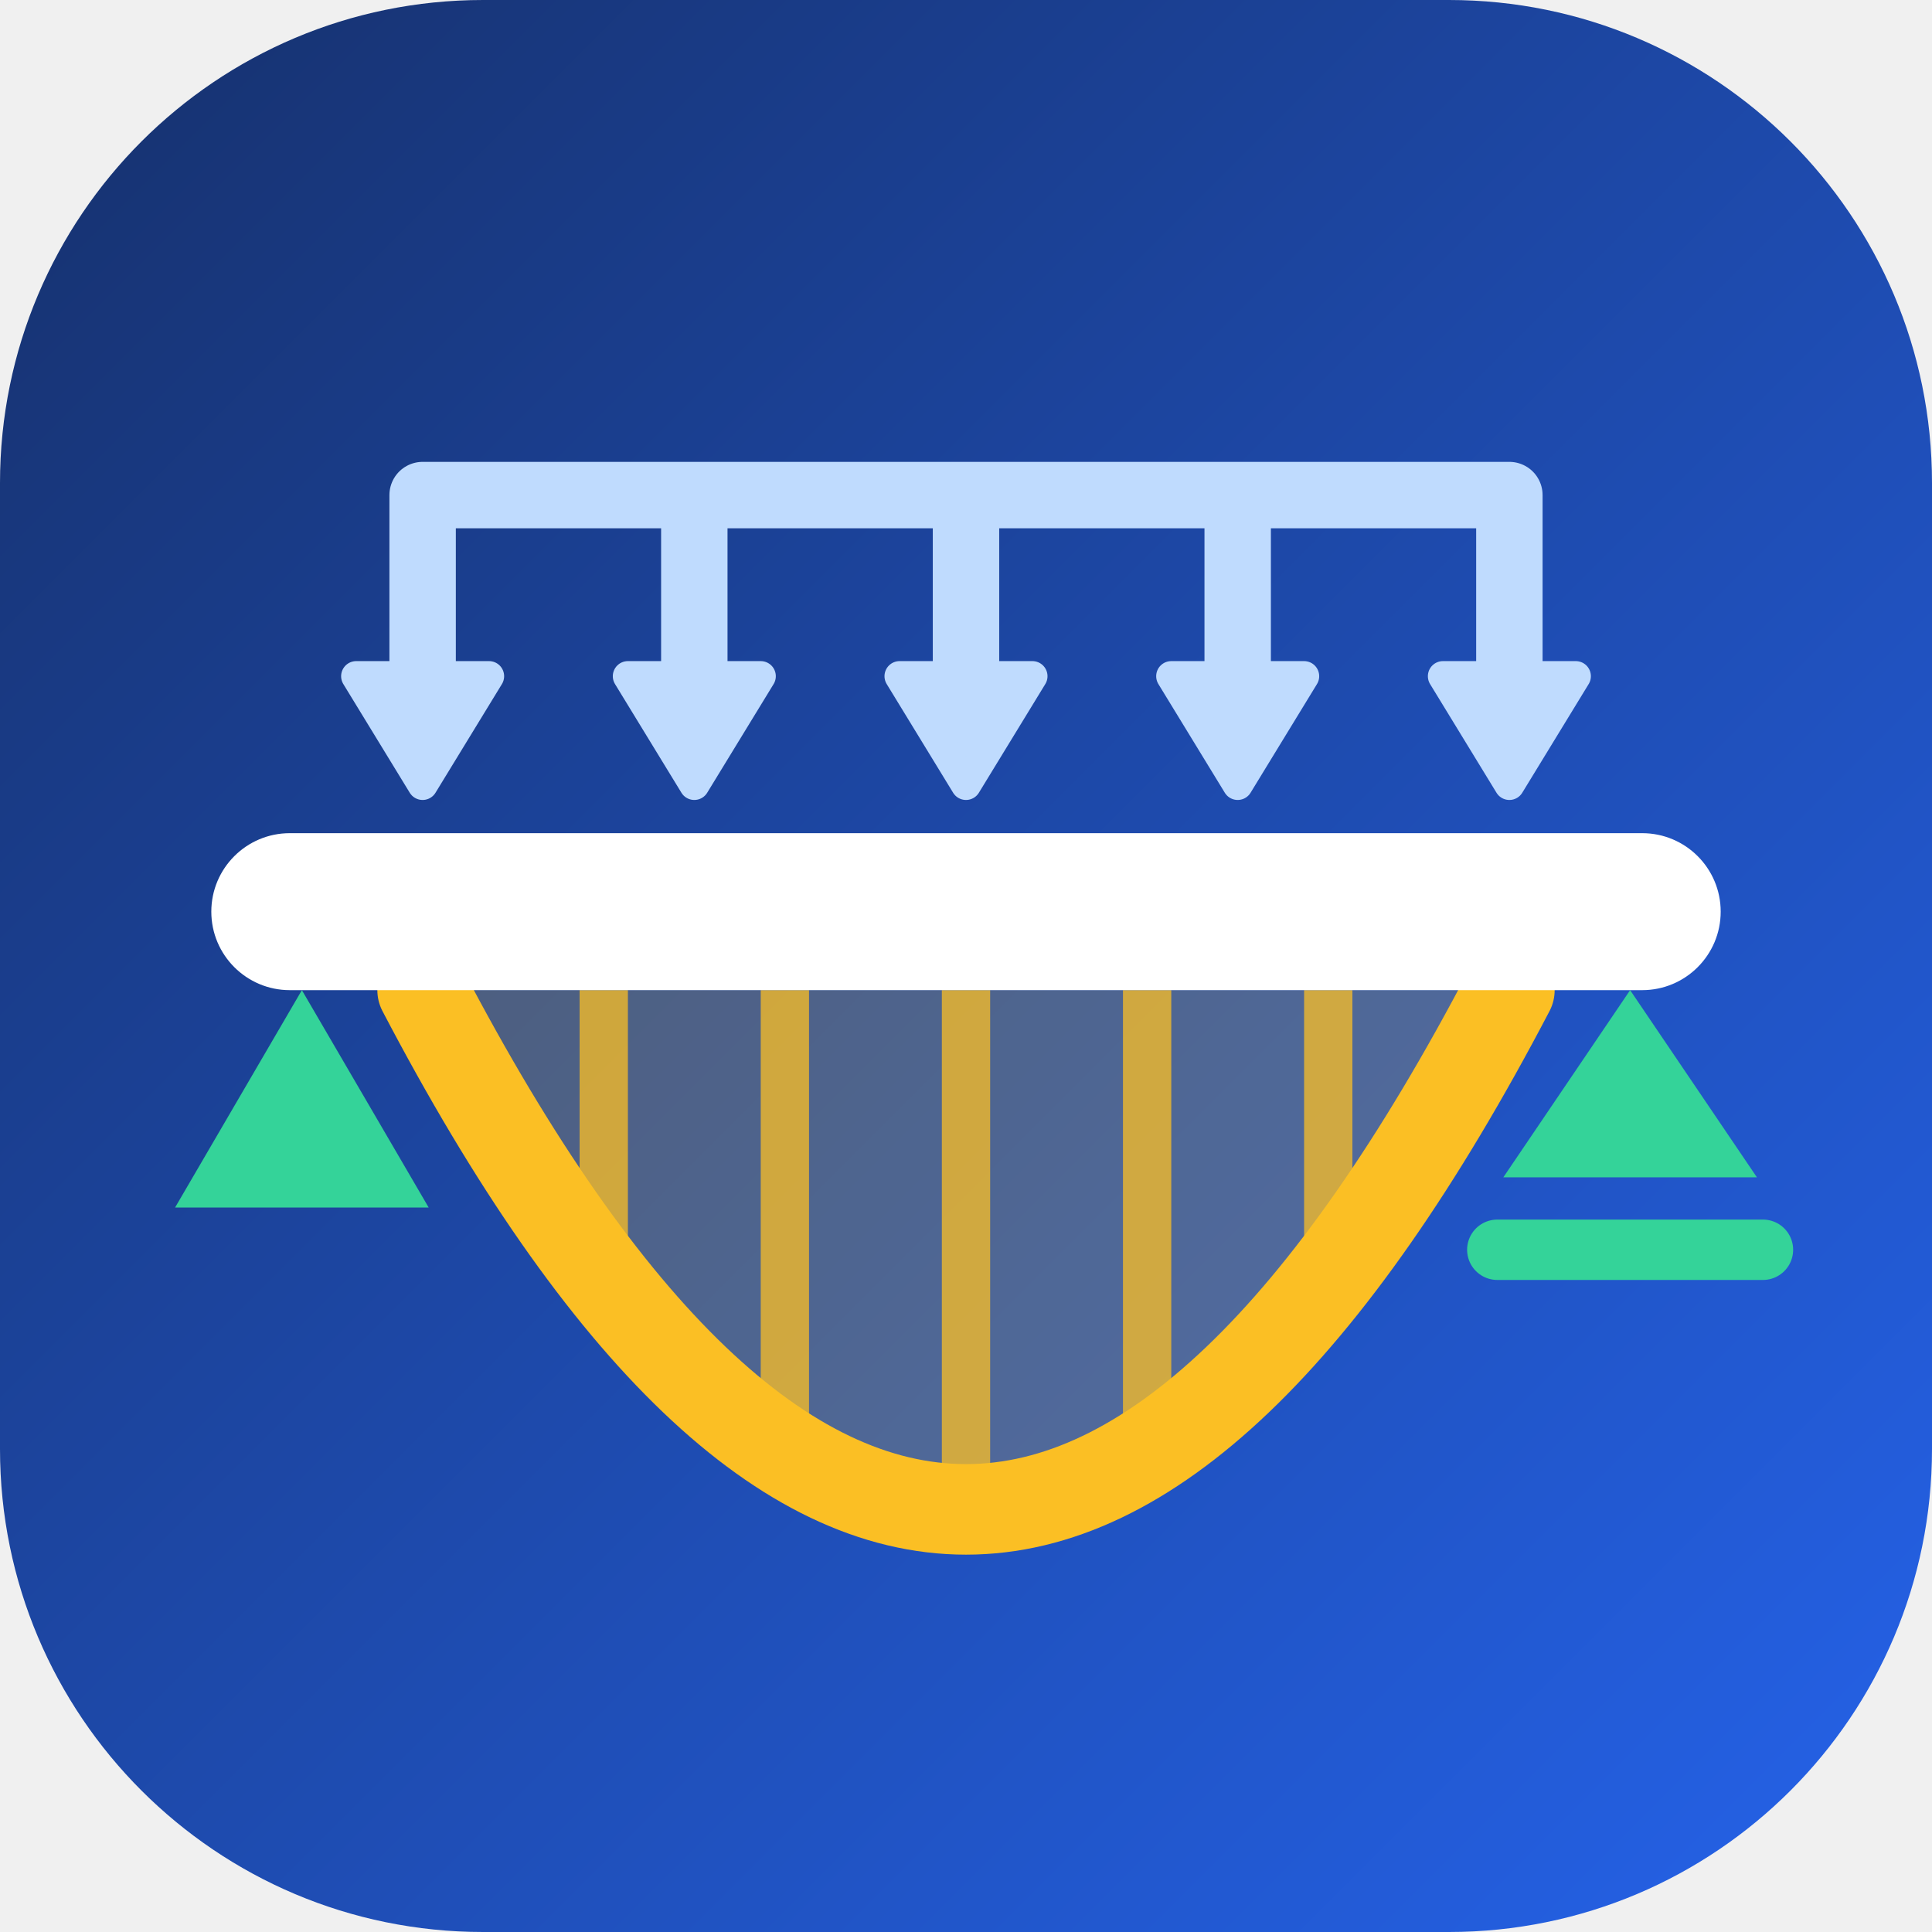
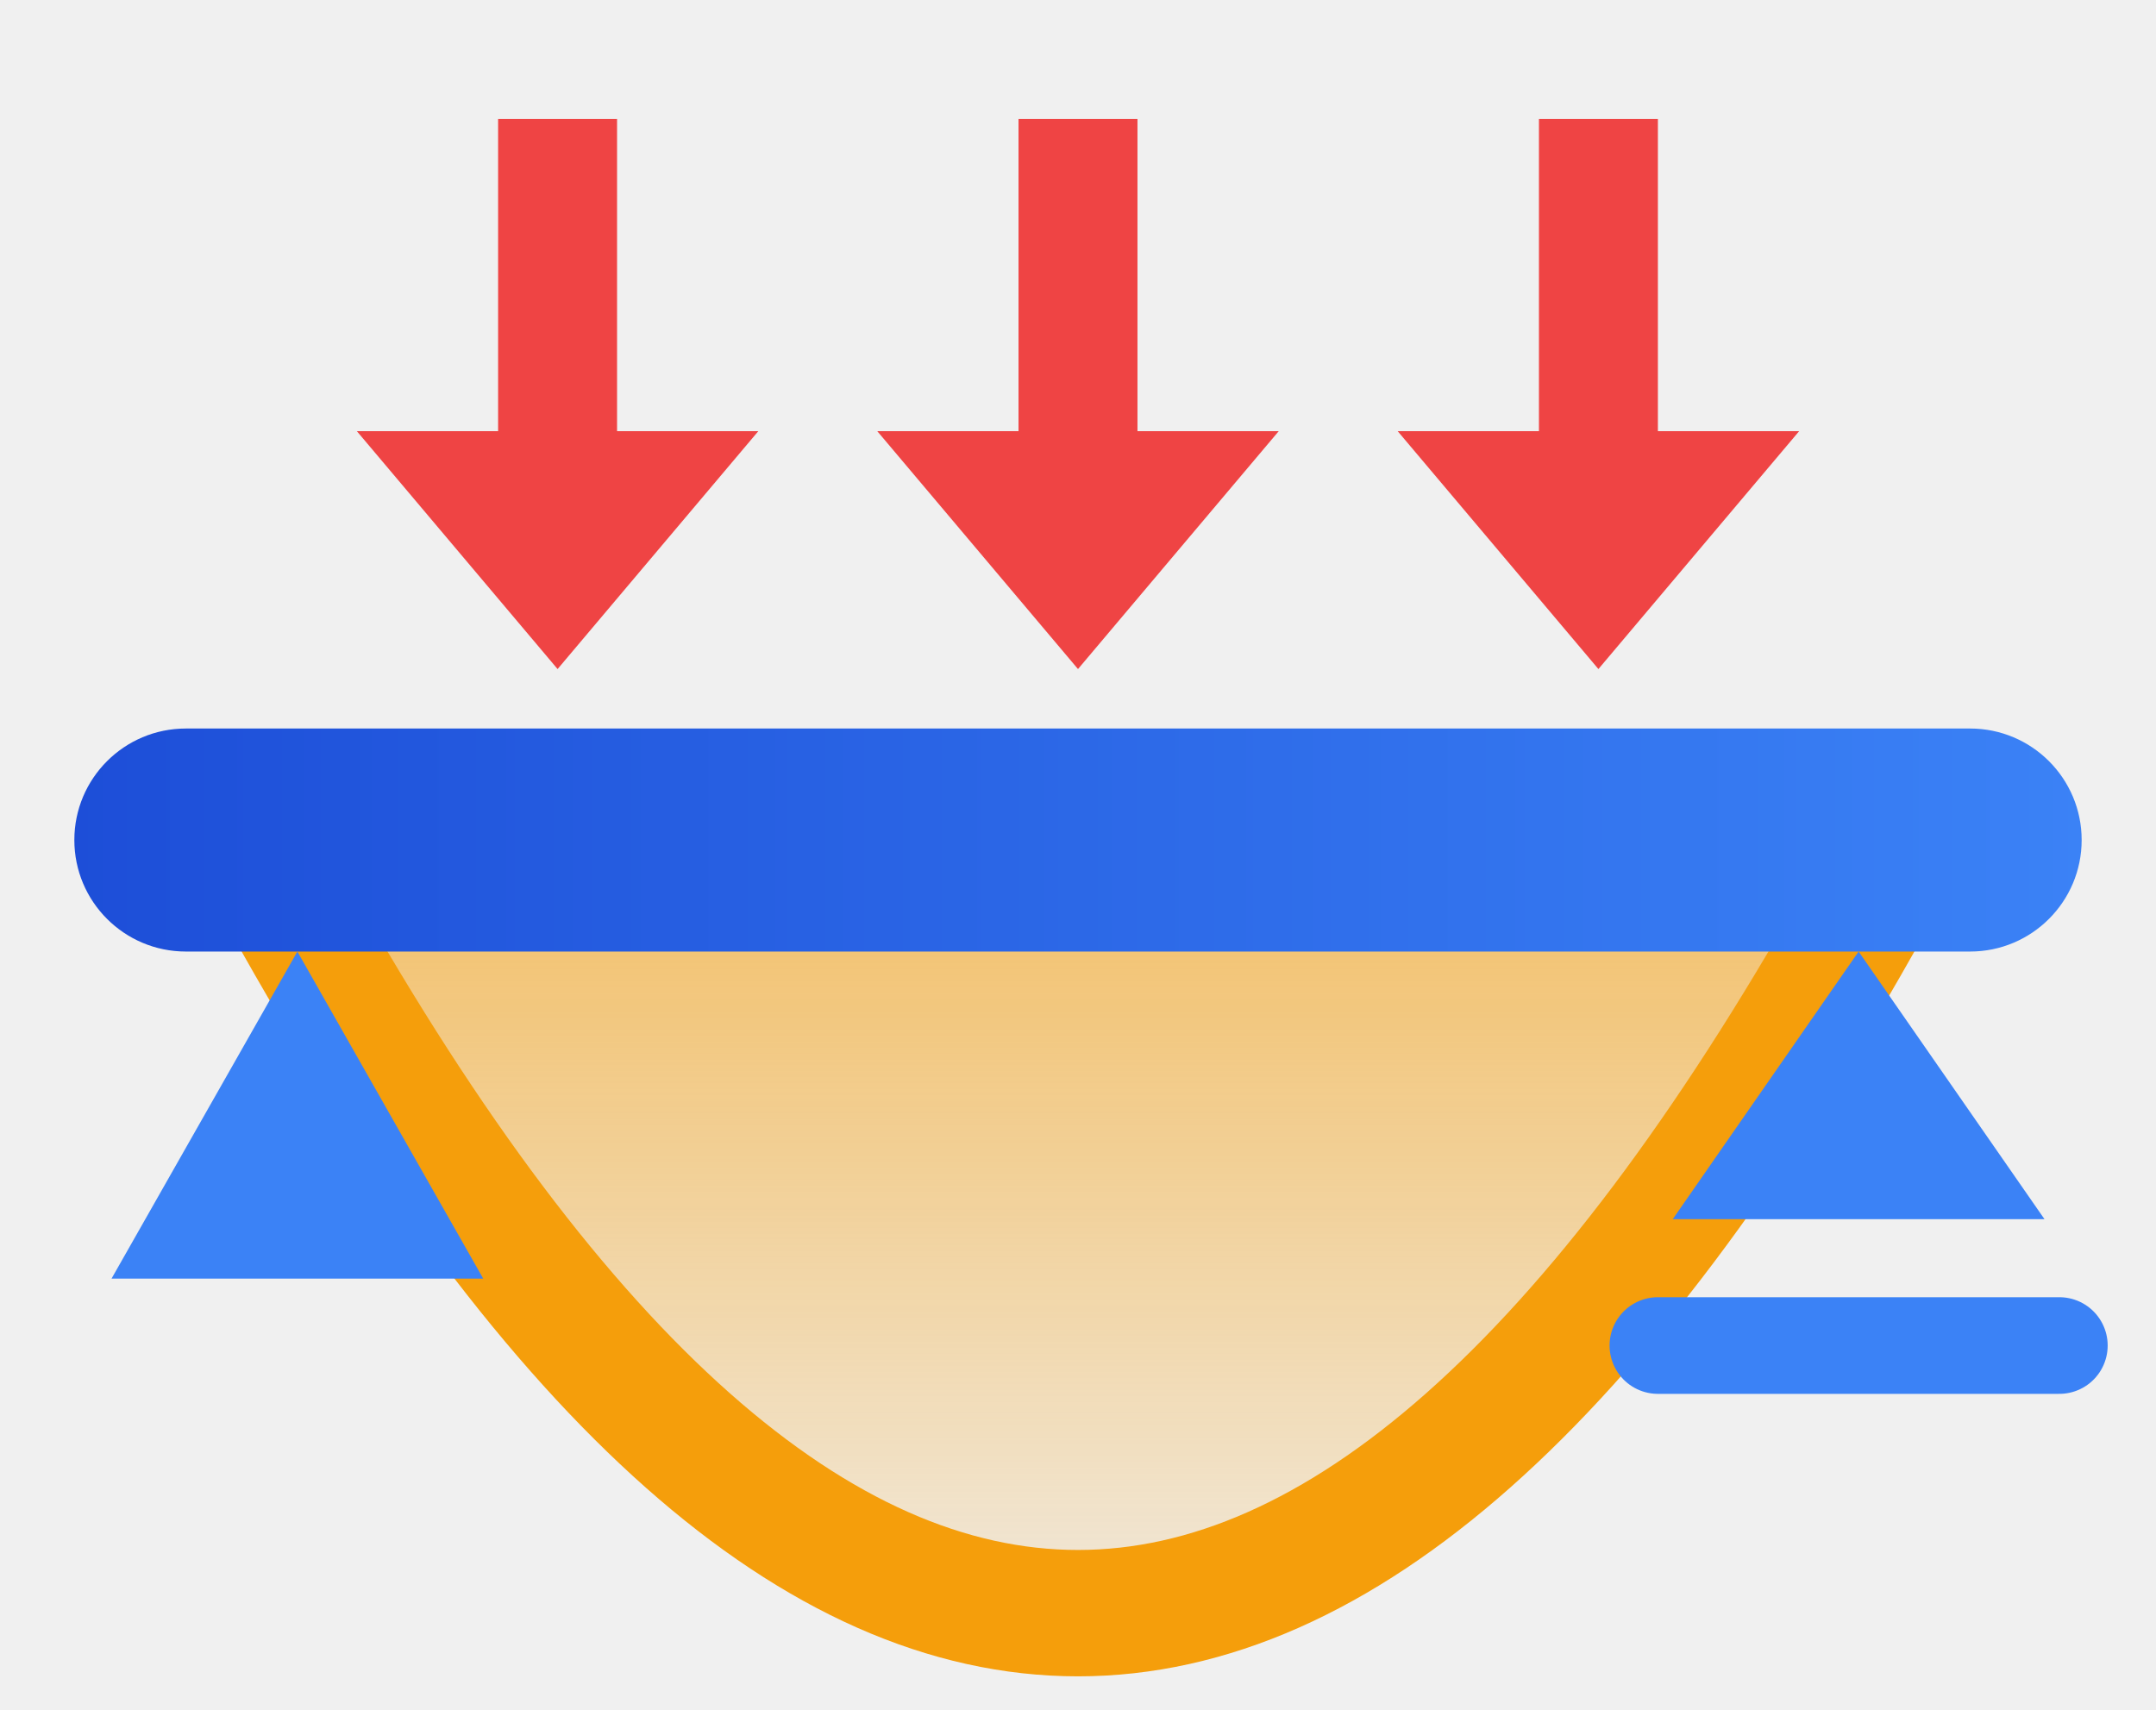
- <svg xmlns="http://www.w3.org/2000/svg" viewBox="0 0 32 32">
+ <svg xmlns="http://www.w3.org/2000/svg" viewBox="1.5 1.6 29 23">
  <defs>
-     <linearGradient id="bg" x1="0" y1="0" x2="1" y2="1">
-       <stop offset="0" stop-color="#16306b" />
-       <stop offset="1" stop-color="#2563eb" />
+     <linearGradient id="beam" x1="0" y1="0" x2="1" y2="0">
+       <stop offset="0" stop-color="#1d4ed8" />
+       <stop offset="1" stop-color="#3b82f6" />
+     </linearGradient>
+     <linearGradient id="moment" x1="0" y1="0" x2="0" y2="1">
+       <stop offset="0" stop-color="#f59e0b" stop-opacity="0.55" />
+       <stop offset="1" stop-color="#f59e0b" stop-opacity="0.1" />
    </linearGradient>
  </defs>
-   <rect width="32" height="32" rx="8" fill="url(#bg)" />
-   <g transform="translate(0 2.6)">
-     <g stroke="#bfdbfe" stroke-linecap="round" stroke-linejoin="round">
-       <path d="M7 5.6h18M7 5.6v3.4M11.5 5.6v3.4M16 5.6v3.4M20.5 5.6v3.4M25 5.6v3.4" fill="none" stroke-width="1.1" />
-       <path d="M5.9 8.6 7 10.4l1.1-1.8zM10.4 8.6l1.1 1.8 1.1-1.8zM14.9 8.6 16 10.4l1.1-1.8zM19.4 8.6l1.1 1.8 1.1-1.8zM23.9 8.6 25 10.4l1.1-1.8z" fill="#bfdbfe" stroke-width="0.5" />
-     </g>
-     <path d="M7 13.8Q16 31 25 13.8z" fill="#fbbf24" fill-opacity="0.22" />
-     <path d="M10 13.8v4.8M13 13.8v7.6M16 13.8v8.6M19 13.8v7.6M22 13.8v4.8" stroke="#fbbf24" stroke-opacity="0.75" stroke-width="0.8" />
-     <path d="M7 13.8Q16 31 25 13.8" fill="none" stroke="#fbbf24" stroke-width="1.5" stroke-linecap="round" />
-     <rect x="3.5" y="11.2" width="25" height="2.6" rx="1.3" fill="#ffffff" />
-     <path d="M5 13.8 2.9 17.4h4.2z" fill="#34d399" />
-     <path d="M27 13.8l-2.1 3.1h4.2z" fill="#34d399" />
-     <path d="M24.8 18.1h4.4" stroke="#34d399" stroke-width="1" stroke-linecap="round" />
+   <g fill="#ef4444">
+     <path d="M8.2 3.2h1.6v4.2h1.9L9 10.6 6.3 7.4h1.9z" />
+     <path d="M15.2 3.2h1.6v4.2h1.9L16 10.6l-2.7-3.2h1.9z" />
+     <path d="M22.2 3.2h1.6v4.2h1.9L23 10.6l-2.7-3.2h1.9z" />
  </g>
+   <path d="M5.5 14Q16 32.6 26.5 14z" fill="url(#moment)" />
+   <path d="M5.5 14Q16 32.6 26.5 14" fill="none" stroke="#f59e0b" stroke-width="1.7" stroke-linecap="round" />
+   <rect x="2.5" y="11.4" width="27" height="3" rx="1.5" fill="url(#beam)" />
+   <path d="M5.5 14.4 3 18.8h5z" fill="#3b82f6" />
+   <path d="M26.5 14.4 24 18h5z" fill="#3b82f6" />
+   <path d="M23.8 19.7h5.4" stroke="#3b82f6" stroke-width="1.3" stroke-linecap="round" />
</svg>
